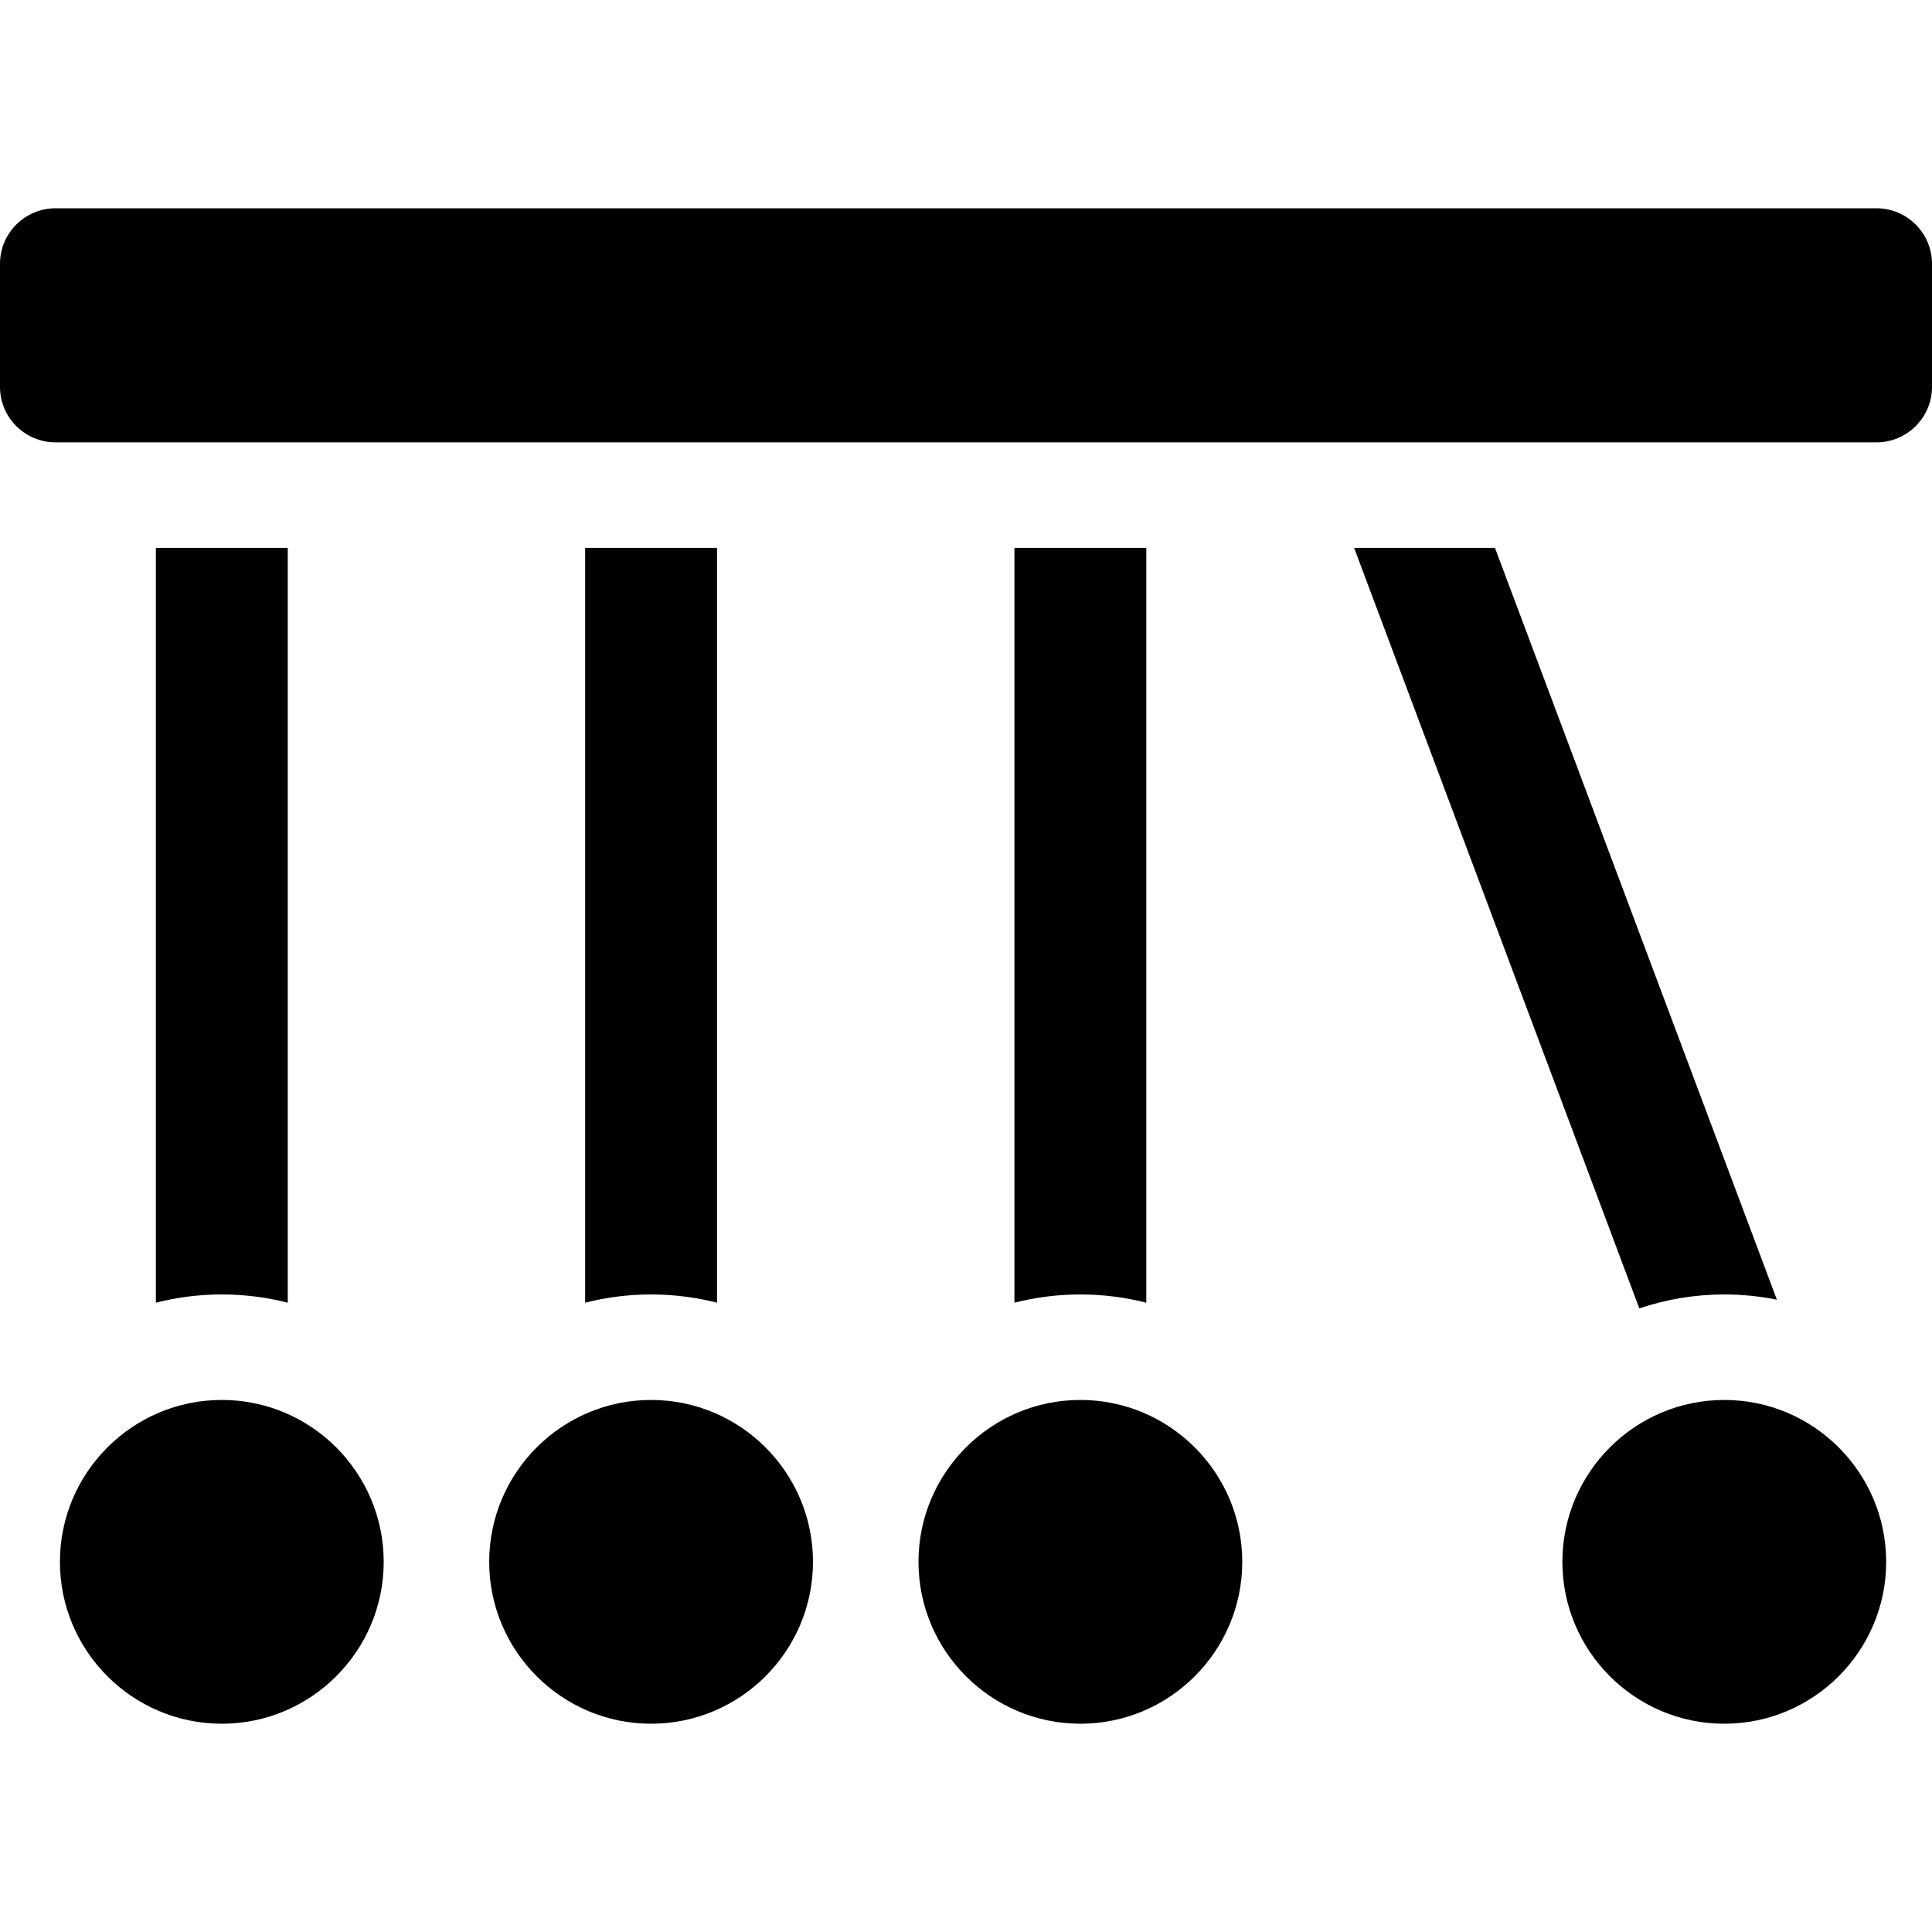
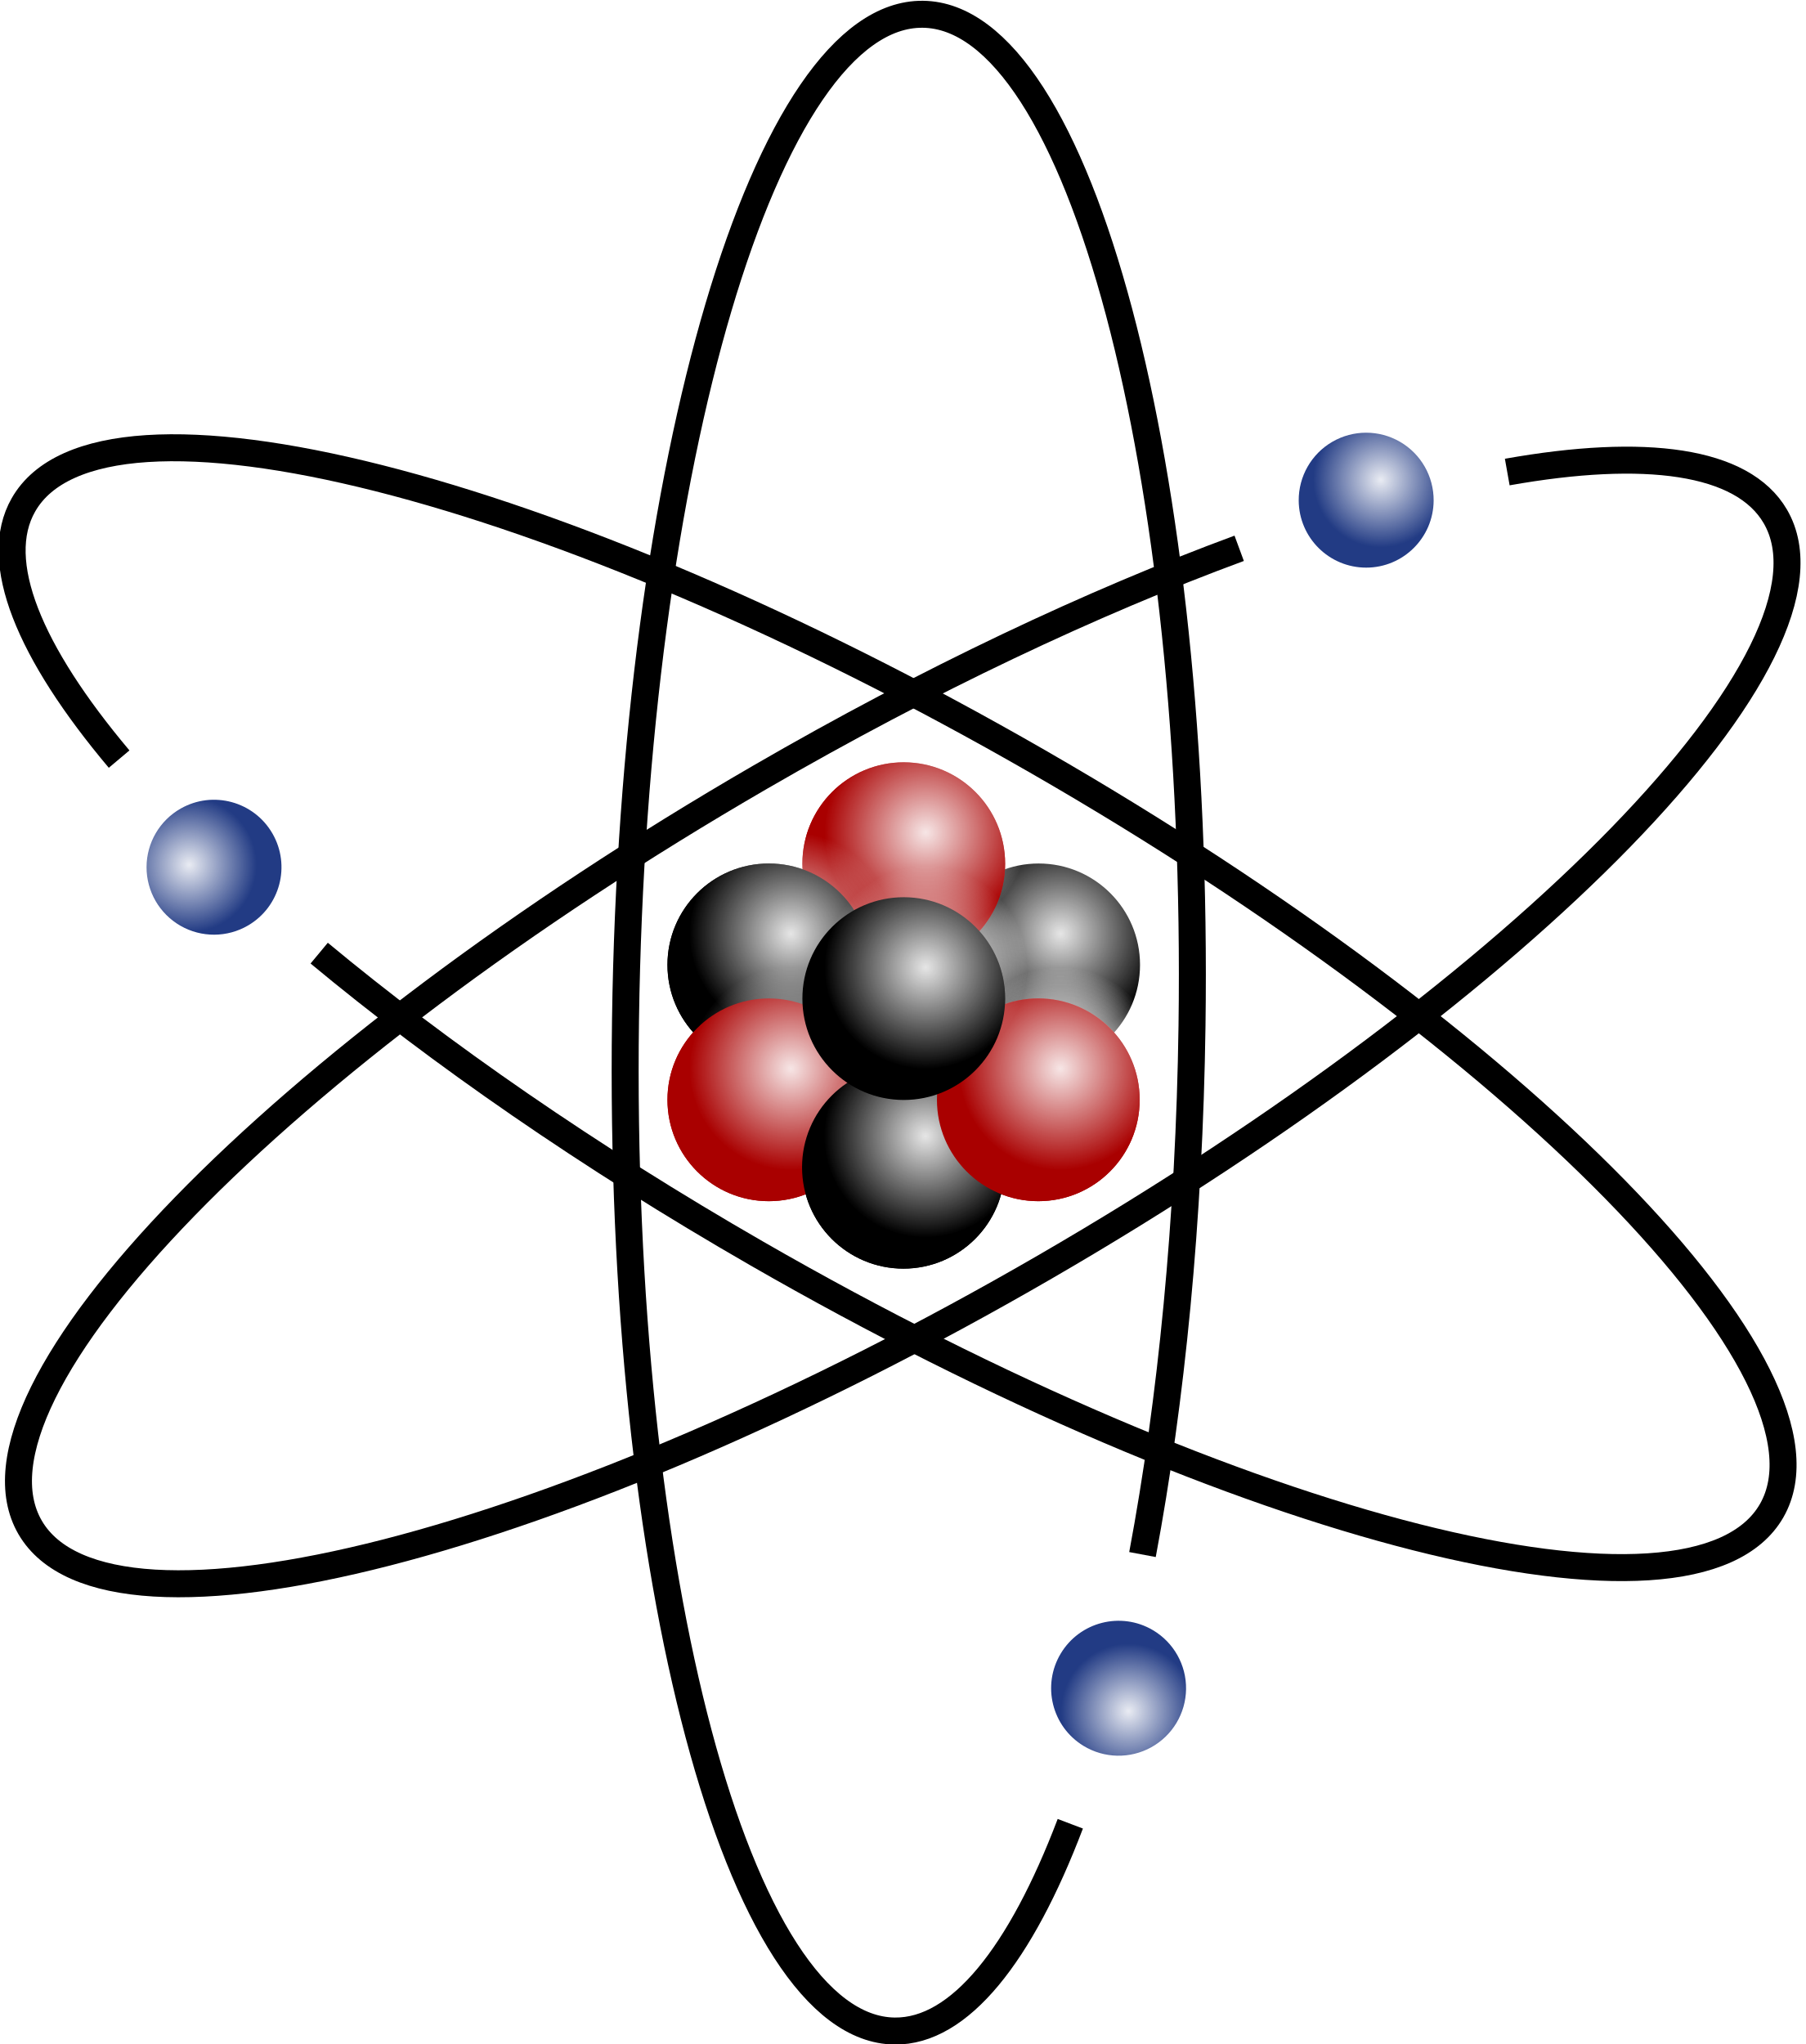
- <svg xmlns="http://www.w3.org/2000/svg" fill="#000000" height="800px" width="800px" version="1.1" id="Layer_1" viewBox="0 0 580.02 580.02" xml:space="preserve">
+ <svg xmlns="http://www.w3.org/2000/svg" xmlns:xlink="http://www.w3.org/1999/xlink" width="530" height="600" version="1.1">
+   <defs>
+     <linearGradient id="a">
+       <stop stop-color="#fff" offset="0" />
+       <stop stop-color="#fff" stop-opacity="0" offset="1" />
+     </linearGradient>
+     <radialGradient id="l" cx="16.036" cy="140.06" r="13.006" gradientTransform="matrix(2.2879,0,0,2.2879,274.58,-6.77)" gradientUnits="userSpaceOnUse" xlink:href="#a" />
+     <radialGradient id="k" cx="16.036" cy="140.06" r="13.006" gradientTransform="matrix(2.2879,0,0,2.2879,235.07,-36.48)" gradientUnits="userSpaceOnUse" xlink:href="#a" />
+     <radialGradient id="j" cx="16.036" cy="140.06" r="13.006" gradientTransform="matrix(2.2879,0,0,2.2879,235.07,-76.08)" gradientUnits="userSpaceOnUse" xlink:href="#a" />
+     <radialGradient id="h" cx="16.036" cy="140.06" r="13.006" gradientTransform="matrix(2.2879,0,0,2.2879,195.46,-46.38)" gradientUnits="userSpaceOnUse" xlink:href="#a" />
+     <radialGradient id="g" cx="16.036" cy="140.06" r="13.006" gradientTransform="matrix(2.2879,0,0,2.2879,195.46,-6.77)" gradientUnits="userSpaceOnUse" xlink:href="#a" />
+     <radialGradient id="f" cx="16.036" cy="140.06" r="13.006" gradientTransform="matrix(2.2879,0,0,2.2879,234.97,13.03)" gradientUnits="userSpaceOnUse" xlink:href="#a" />
+     <radialGradient id="i" cx="16.036" cy="140.06" r="13.006" gradientTransform="matrix(2.2879,0,0,2.2879,274.68,-46.38)" gradientUnits="userSpaceOnUse" xlink:href="#a" />
+   </defs>
  <g>
-     <g>
-       <g>
-         <path d="M517.661,420.29c-26.8,0-48.602,21.803-48.602,48.6c0,26.8,21.803,48.602,48.602,48.602     c26.798,0,48.601-21.803,48.601-48.602C566.262,442.094,544.459,420.29,517.661,420.29z" />
-         <path d="M66.593,420.29c-26.8,0-48.602,21.803-48.602,48.6c0,26.8,21.803,48.602,48.602,48.602     c26.798,0,48.601-21.803,48.601-48.602C115.193,442.094,93.391,420.29,66.593,420.29z" />
-         <path d="M195.469,420.29c-26.8,0-48.602,21.803-48.602,48.6c0,26.8,21.803,48.602,48.602,48.602s48.602-21.803,48.602-48.602     C244.072,442.094,222.269,420.29,195.469,420.29z" />
-         <path d="M324.346,420.29c-26.798,0-48.6,21.803-48.6,48.6c0,26.8,21.803,48.602,48.6,48.602c26.8,0,48.602-21.803,48.602-48.602     C372.948,442.094,351.145,420.29,324.346,420.29z" />
-         <path d="M215.265,391.092V164.477h-39.592v226.616c6.335-1.613,12.966-2.475,19.796-2.475     C202.299,388.617,208.93,389.479,215.265,391.092z" />
-         <path d="M563.352,62.528H16.668C7.478,62.528,0,70.006,0,79.196v36.939c0,9.19,7.478,16.668,16.668,16.668h546.684     c9.19,0,16.668-7.478,16.668-16.668V79.196C580.02,70.006,572.543,62.528,563.352,62.528z" />
-         <path d="M86.389,391.092V164.477H46.797v226.616c6.335-1.613,12.966-2.475,19.796-2.475     C73.422,388.617,80.054,389.479,86.389,391.092z" />
-         <path d="M344.141,391.092V164.477H304.55v226.616c6.335-1.613,12.966-2.476,19.796-2.476     C331.176,388.617,337.807,389.479,344.141,391.092z" />
-         <path d="M517.661,388.617c5.405,0,10.684,0.545,15.792,1.568l-84.641-225.709h-42.285l85.621,228.321     C500.169,390.102,508.743,388.617,517.661,388.617z" />
+     <use transform="rotate(120.89 265.83 300.59)" xlink:href="#e" />
+     <rect x="720.21" y="-42.084" width="250.78" height="250.78" fill="#da86da" fill-rule="evenodd" stroke="#000" stroke-linecap="round" stroke-width="1.002" style="paint-order:normal" />
+     <g id="e">
+       <g transform="translate(-174.79 -163.35)">
+         <path d="m595.64 310.31a19.804 19.804 0 0 1-39.607 0 19.804 19.804 0 1 1 39.607 0z" fill="#223b84" stroke-width="5.272" />
+         <use transform="matrix(.66552 0 0 .66552 372.89 121.81)" xlink:href="#c" />
      </g>
+       <path d="m363.77 160.95c-43.025 15.872-91.339 38.63-140.64 67.196-141.48 81.968-237.4 180.58-214.27 220.25 23.12 39.67 156.54 5.399 298.02-76.569 141.48-81.968 237.4-180.58 214.27-220.25-9.612-16.492-38.292-20.197-78.688-13.013" color="#000000" fill="none" stroke="#000" stroke-miterlimit="10" stroke-width="7.921" />
+     </g>
+     <use transform="rotate(240 263.04 298.33)" xlink:href="#e" />
+     <g id="b" style="">
+       <path d="m334.66 283.23a29.756 29.756 0 0 1-59.513 0 29.756 29.756 0 1 1 59.513 0z" stroke-width="7.921" />
+       <path id="c" d="m341.14 274.07a29.756 29.756 0 0 1-59.513 0 29.756 29.756 0 1 1 59.513 0z" fill="url(#i)" opacity=".9" stroke-width="7.921" />
+     </g>
+     <use transform="translate(-39.5,-69.311)" style="" xlink:href="#d" />
+     <use transform="translate(-79.21)" style="" xlink:href="#b" />
+     <use transform="translate(-79.11)" style="" xlink:href="#d" />
+     <use transform="translate(-39.7,59.41)" style="" xlink:href="#b" />
+     <g id="d" transform="translate(-324.49 -46.741)" style="">
+       <path d="m659.05 369.58a29.756 29.756 0 0 1-59.513 0 29.756 29.756 0 1 1 59.513 0z" fill="#a90000" stroke-width="7.921" />
+       <use transform="translate(324.37 86.347)" xlink:href="#c" />
+     </g>
+     <use transform="translate(-39.6 9.9015)" style="" xlink:href="#b" />
+     <g stroke-width="7.921">
+       <path d="m295.06 253.53a29.756 29.756 0 0 1-59.513 0 29.756 29.756 0 1 1 59.513 0z" fill="#a90000" />
+       <path d="m301.53 244.36a29.756 29.756 0 0 1-59.513 0 29.756 29.756 0 1 1 59.513 0z" fill="url(#j)" opacity=".9" />
+       <path d="m255.45 283.23a29.756 29.756 0 0 1-59.513 0 29.756 29.756 0 1 1 59.513 0z" />
+       <path d="m261.92 274.07a29.756 29.756 0 0 1-59.513 0 29.756 29.756 0 1 1 59.513 0z" fill="url(#h)" opacity=".9" />
+       <path d="m255.45 322.84a29.756 29.756 0 0 1-59.513 0 29.756 29.756 0 1 1 59.513 0z" fill="#a90000" />
+       <path d="m261.92 313.67a29.756 29.756 0 0 1-59.513 0 29.756 29.756 0 1 1 59.513 0z" fill="url(#g)" opacity=".9" />
+       <path d="m294.96 342.64a29.756 29.756 0 0 1-59.513 0 29.756 29.756 0 1 1 59.513 0z" />
+       <path d="m301.41 333.48a29.756 29.756 0 0 1-59.513 0 29.756 29.756 0 1 1 59.513 0z" fill="url(#f)" opacity=".9" />
+       <path d="m334.56 322.84a29.756 29.756 0 0 1-59.513 0 29.756 29.756 0 1 1 59.513 0z" fill="#a90000" />
+       <path d="m341.02 313.67a29.756 29.756 0 0 1-59.513 0 29.756 29.756 0 1 1 59.513 0z" fill="url(#l)" opacity=".9" />
+       <path d="m295.06 293.13a29.756 29.756 0 0 1-59.513 0 29.756 29.756 0 1 1 59.513 0z" />
+       <path d="m301.53 283.97a29.756 29.756 0 0 1-59.513 0 29.756 29.756 0 1 1 59.513 0z" fill="url(#k)" opacity=".9" />
    </g>
  </g>
</svg>
